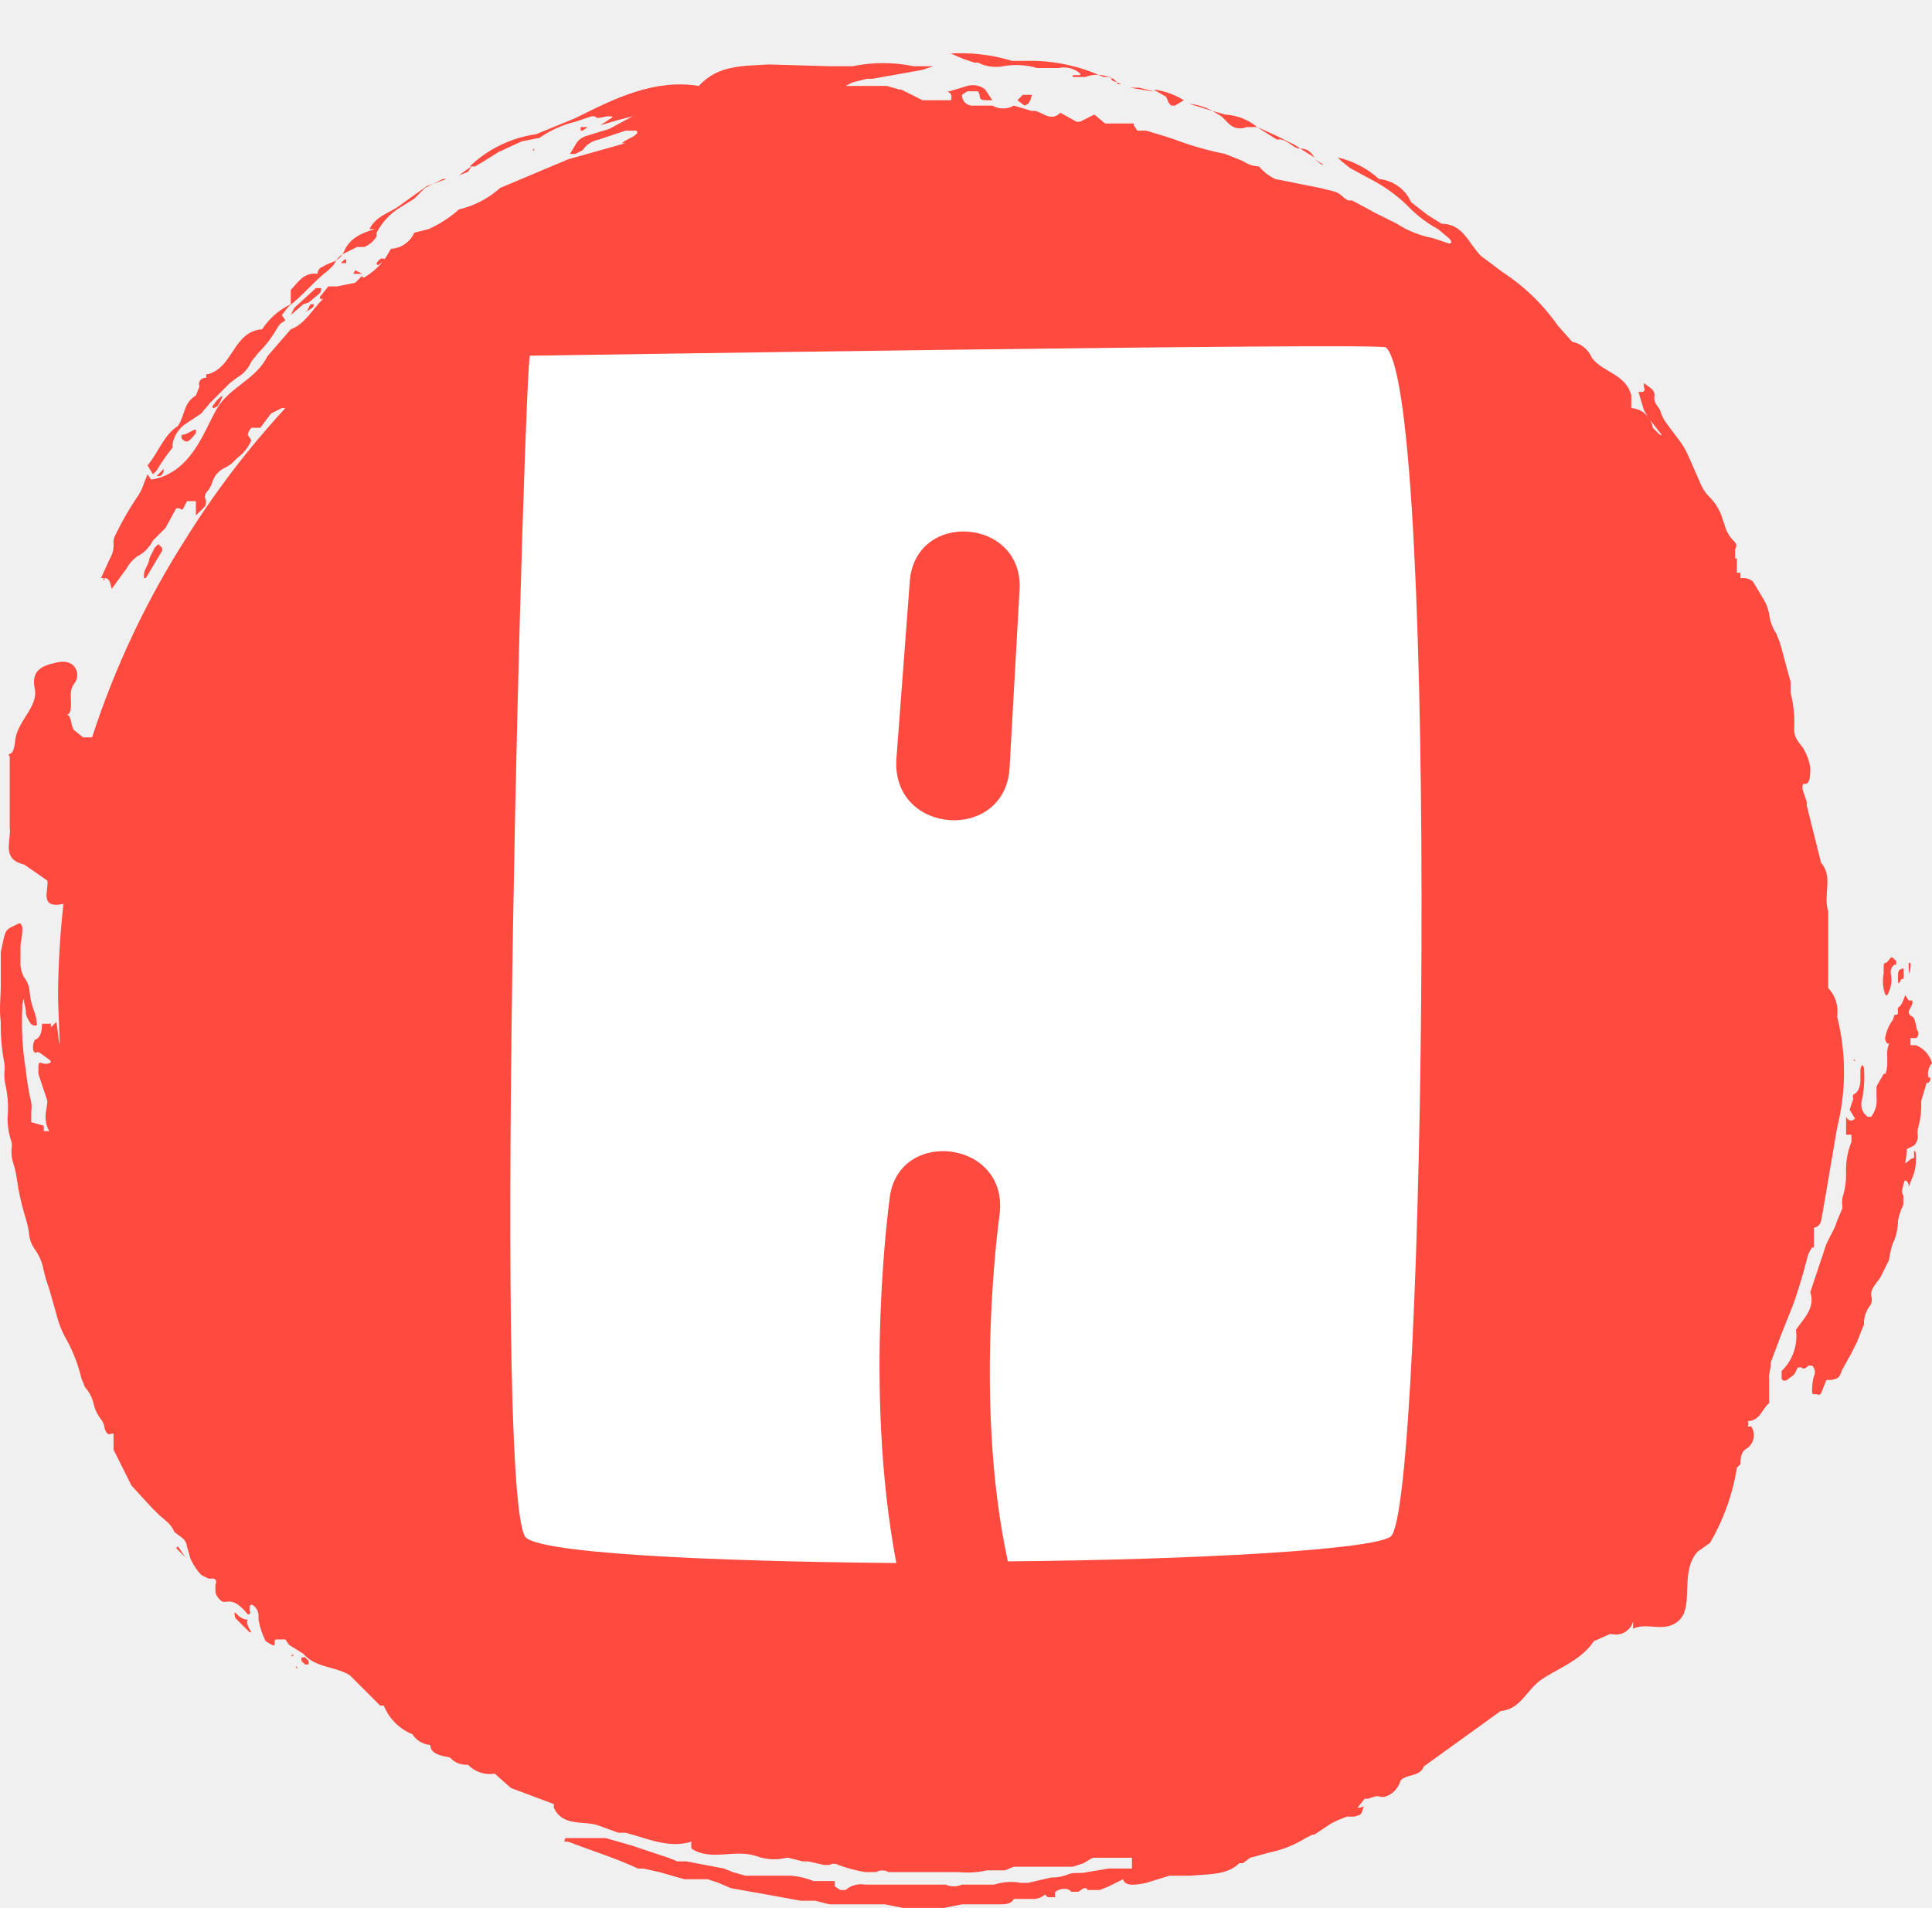
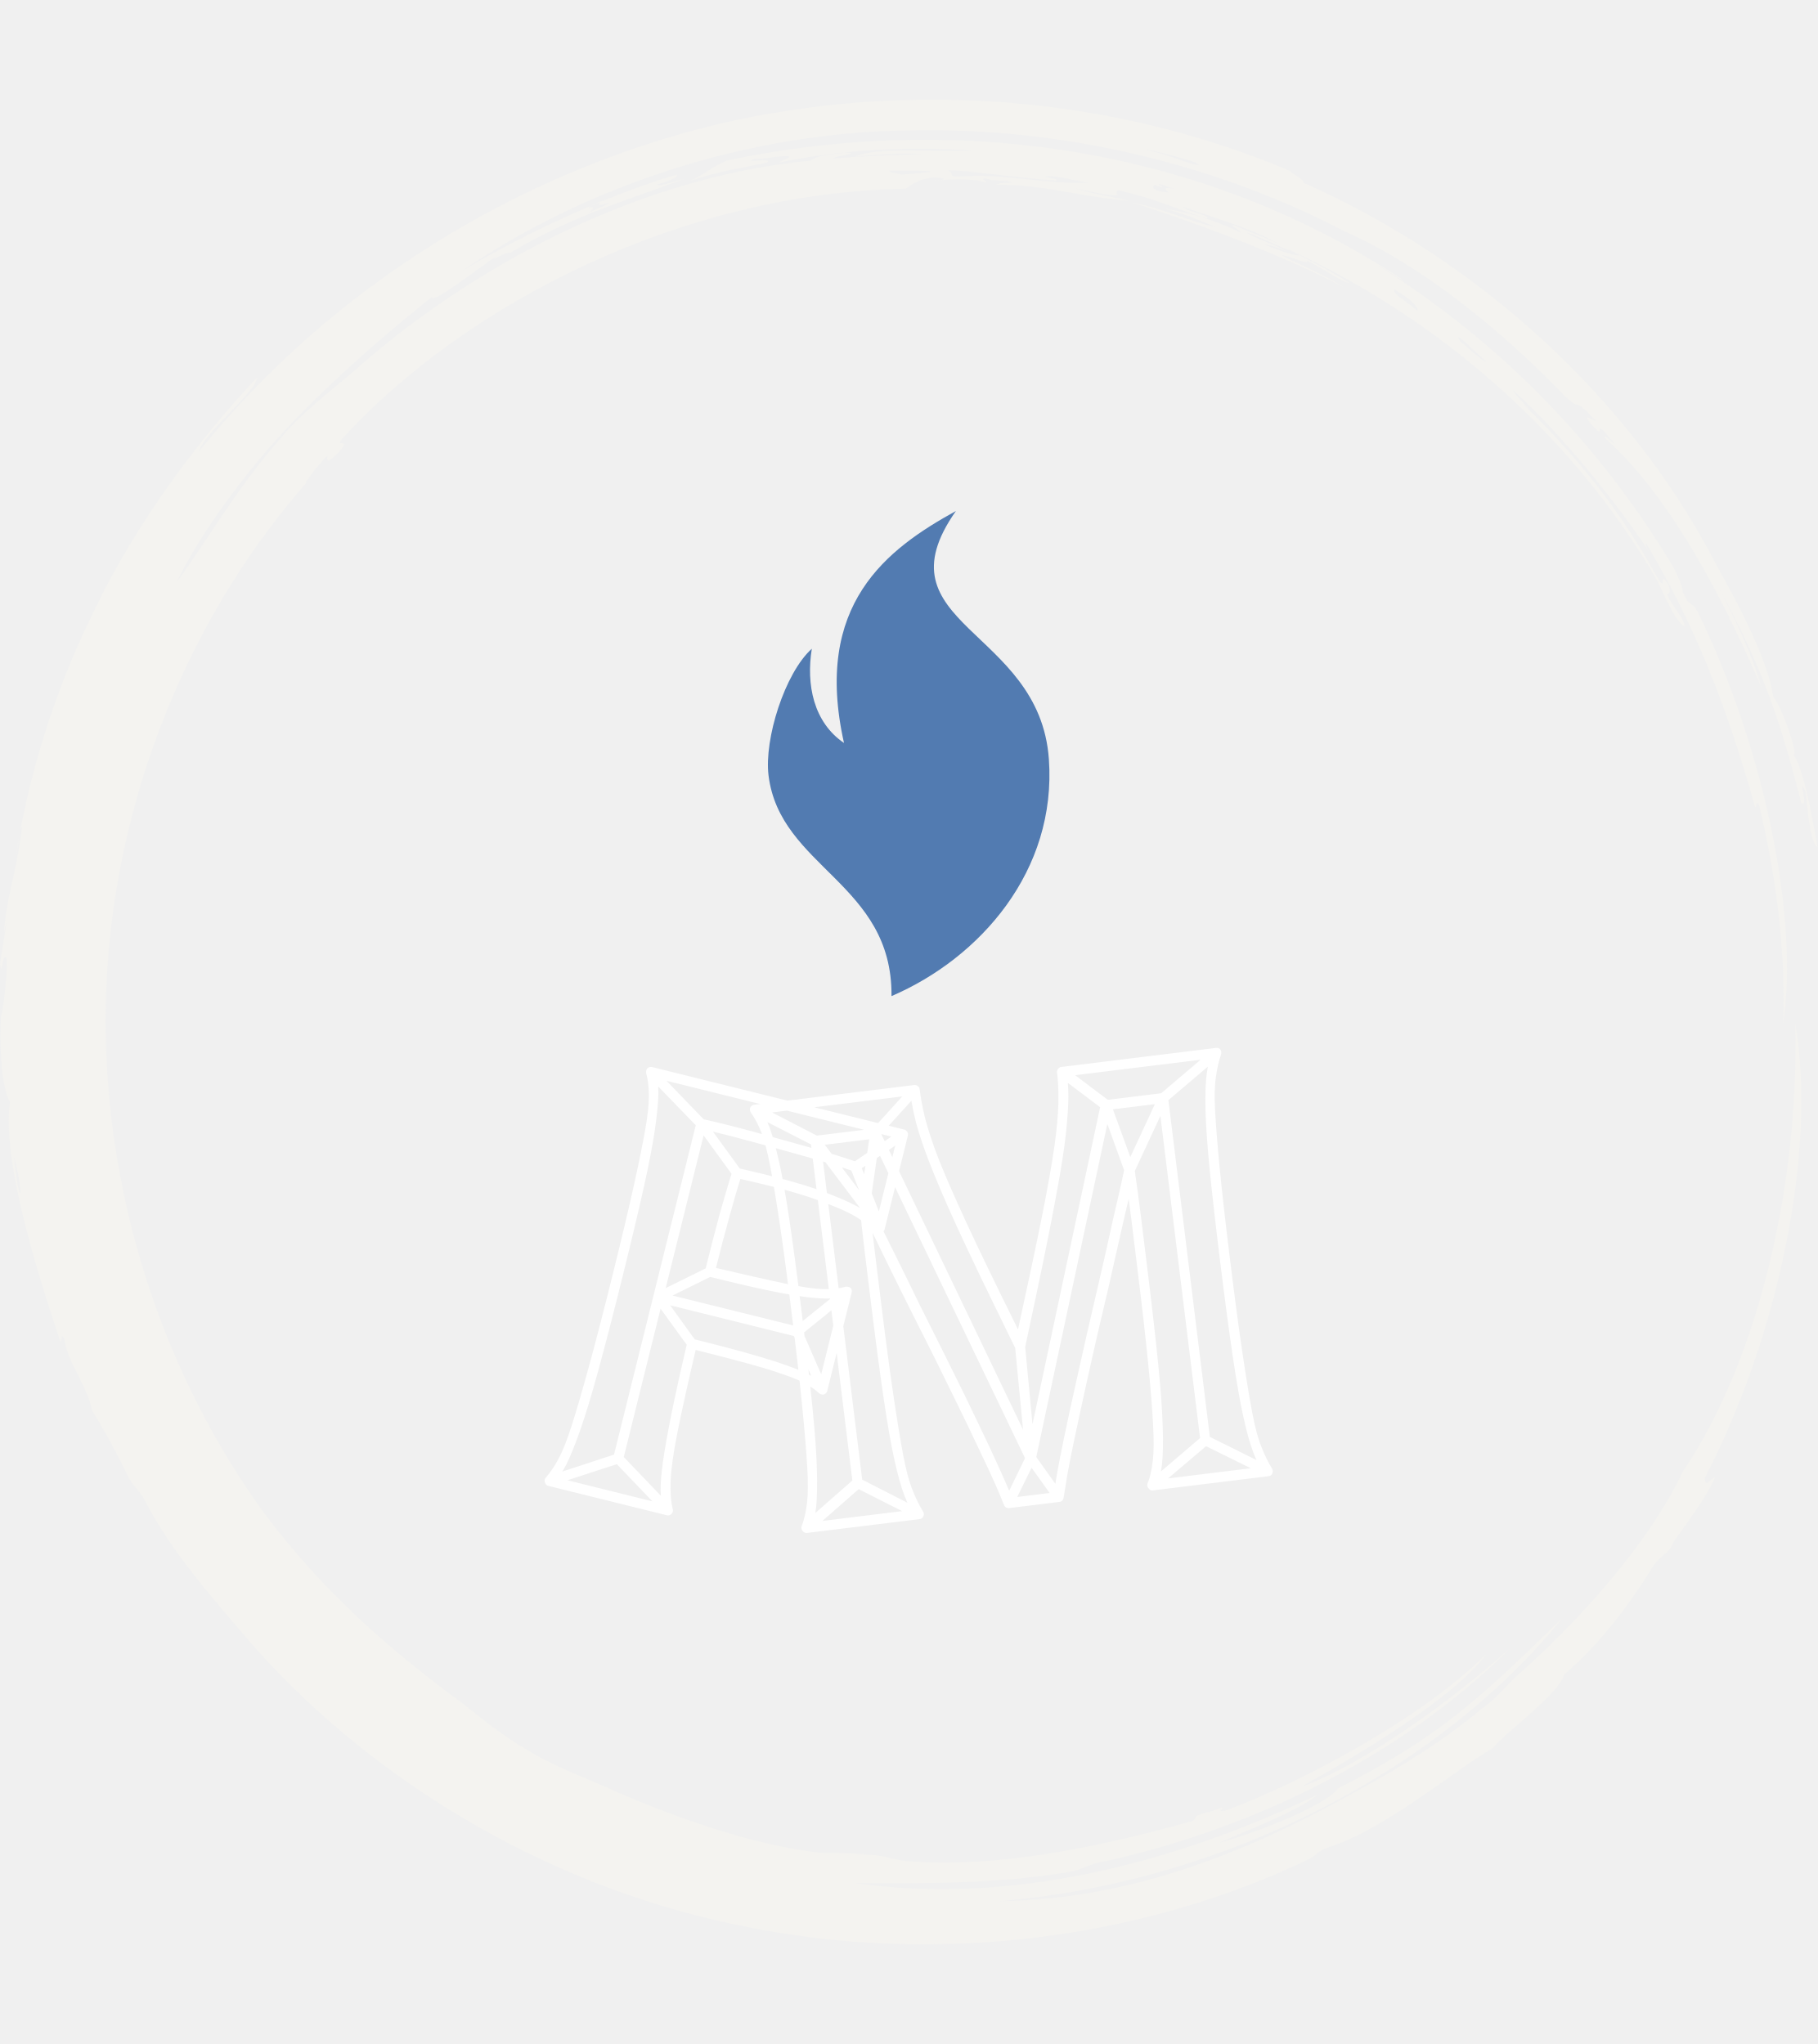
- <svg xmlns="http://www.w3.org/2000/svg" width="308.761" height="304.916" viewBox="0 0 106.008 104.687" class="css-1j8o68f" version="1.1" id="svg23">
-   <defs id="SvgjsDefs2684" />
-   <g id="SvgjsG2685" featurekey="rootContainer" transform="matrix(0.9820593,0,0,0.9820593,-0.05456052,0)" fill="#ff4a3f">
-     <g id="g17">
-       <path d="M19.8 15.3h.5l-.4-.2zm.5.1zm.8-.7c0 .1 0 .1.1.1l.4-.3c-.2-.1-.3-.1-.5.2zm.4-.2zm-4.1 2.3zm-.2.6l.3-.2c.1-.1.1-.2.1-.2h-.2l-.2.4c-.1-.1-.1 0 0 0zm2.2-2.9h-.1l-.2.2h.3zm-2.1 2.4l.6-.5c.1-.1.1-.2.1-.3h-.3l-1.2 1.1-.2.4.7-.6zm-1.1.8z" id="path3" />
-       <path d="M9.7 25v-.2a1.7 1.7 0 0 1 .7-1.1l.9-.6.5-.6.7-.7.4-.4.4-.3a1.9 1.9 0 0 0 .8-.9l.4-.5a5.9 5.9 0 0 0 1-1.3l.2-.3.3-.2-.2-.3.4-.5c.8-.6 1.4-1.4 2.2-2l.3-.3a1.4 1.4 0 0 1 .5-.6l.8-.4h.4a1.4 1.4 0 0 0 .7-.6V13a3.5 3.5 0 0 1 1.3-1.4l.8-.5.2-.2.4-.4 1-.5h.2l-1.1.4-1.4 1c-.6.5-1.4.6-1.8 1.4h.3c-.7.2-1.4.5-1.7 1.2s-.8.6-1.2.9a.4.4 0 0 0-.3.4c-.8-.1-1.1.5-1.5.9v.8a3.9 3.9 0 0 0-1.6 1.4c-1.6.1-1.6 2.1-3 2.5h-.1a.2.2 0 0 0 0 .2c-.3 0-.5.2-.4.5l-.2.5c-.7.4-.6 1.1-1 1.7-.8.5-1.1 1.5-1.7 2.2l.3.5.2-.2a11.6 11.6 0 0 1 .9-1.3zM53.9 3.3l.6.2h.2a2.2 2.2 0 0 0 1.4.2 4.1 4.1 0 0 1 1.9.1h1.2a1.4 1.4 0 0 1 1.2.3.1.1 0 0 1 0 .1H60a.1.1 0 0 0 0 .1h.7a1.8 1.8 0 0 1 1.3 0c.2 0 .1.1.2.2l.5.2h-.2c-.2-.4-.5-.4-.8-.4a9.7 9.7 0 0 0-4.3-.9h-.8A9.8 9.8 0 0 0 53 3h.2zm7.3 3.1zM50.3 4.7zm10.9 1.7h.2-.2zM19 14.7zm32.1-10zm17.6 2.2a.9.9 0 0 0 1 .2h.6a3.1 3.1 0 0 0-1.8-.7l-.7-.2.5.3zm-3.4-1.3c0 .1.1.2.2.3h.2l.5-.3a4.2 4.2 0 0 0-1.7-.6l.7.4zm7.4 2.7l.8.5c-.2-.3-.4-.5-.8-.5z" id="path5" />
-       <path d="M99 76.1l.6-1.6.6-1.5c.2-.5.6-1.8.8-2.6a1.7 1.7 0 0 1 .3-.7h.1v-1.1c.5-.1.4-.6.5-.9l.8-4.7a12.7 12.7 0 0 0 0-6.2 1.9 1.9 0 0 0-.5-1.6v-4.3c-.3-.9.3-1.9-.4-2.7L101 45a.4.4 0 0 0 0-.2l-.2-.6a.5.5 0 0 1 0-.4h.1c.3 0 .3-.5.3-.9a3 3 0 0 0-.4-1.1l-.3-.4a1.1 1.1 0 0 1-.2-.7 6.7 6.7 0 0 0-.2-2v-.6c-.2-.7-.4-1.5-.6-2.2l-.2-.5a2.5 2.5 0 0 1-.4-1.1 2.5 2.5 0 0 0-.3-.8l-.6-1a.8.8 0 0 0-.6-.2h-.1V32h-.2v-.8H97V31a.4.4 0 0 0 0-.1v-.2c.1-.2.1-.3-.1-.5a1.8 1.8 0 0 1-.4-.6l-.2-.6a2.9 2.9 0 0 0-.7-1.2 2.2 2.2 0 0 1-.5-.7l-.7-1.6a4.3 4.3 0 0 0-.6-1l-.6-.8a2.4 2.4 0 0 1-.4-.8l-.2-.3a.6.6 0 0 1-.1-.5.5.5 0 0 0-.2-.4l-.4-.3v.2c.1.2 0 .3-.1.3h-.2l.3 1 .3.5.7.9h-.1l-.2-.2-.2-.2a1.3 1.3 0 0 0-1.2-1.1v-.7c-.3-1.2-1.6-1.3-2.2-2.1a1.5 1.5 0 0 0-1.1-.9l-.8-.9a11.3 11.3 0 0 0-3.1-3l-.8-.6-.4-.3c-.7-.7-1-1.8-2.2-1.8l-.8-.5-.9-.7a2.2 2.2 0 0 0-1.8-1.3 5.1 5.1 0 0 0-2.3-1.2l.2.2.5.4 1.3.7a8.5 8.5 0 0 1 2.1 1.6 6.8 6.8 0 0 0 1.5 1.1l.6.5c.1.1.2.2.1.3H81l-.9-.3a5.6 5.6 0 0 1-2-.8l-1.2-.6-1.3-.7h-.2c-.3-.1-.4-.4-.8-.5l-.8-.2-2.5-.5a2.6 2.6 0 0 1-.9-.7 1.7 1.7 0 0 1-.9-.3l-1-.4a18.1 18.1 0 0 1-2.8-.8l-.6-.2-1-.3h-.5l-.2-.3v-.1h-1.6l-.6-.5-.4.2-.4.2h-.2l-.9-.5c-.6.6-1.1-.2-1.6-.1l-1-.3a1.2 1.2 0 0 1-1.2 0h-1.2a.6.6 0 0 1-.5-.6l.3-.2h.6a.7.7 0 0 1 .1.3c0 .2.2.2.5.2h.2l-.4-.6a1.1 1.1 0 0 0-1-.2l-1 .3H53c.3.2.2.3.2.5h-1.6l-.4-.2-.8-.4h-.1l-.7-.2h-2.3l.4-.2.8-.2h.3l1.7-.3 1.1-.2.6-.2h-1.1a8.4 8.4 0 0 0-3.4 0h-1.3L43 3.6c-1.4.1-2.8 0-3.9 1.2-2.5-.4-4.7.7-6.9 1.8l-2.2.9a6.7 6.7 0 0 0-3.7 1.8h.3l.5-.3.8-.5 1.3-.6 1-.2a6 6 0 0 1 2-.9l.9-.3h.2c.1.2.5 0 .7 0h.2c.1 0 .1.1 0 .1l-.6.4 1-.3.8-.2-1.3.7-1.3.4a1 1 0 0 0-.6.5l-.3.5h.3l.4-.2a1.4 1.4 0 0 1 .9-.6l1.5-.5h.5a.1.1 0 0 1 .1.2c-.2.2-.6.3-.8.5h.2l-3.2.9-3.8 1.6a5.2 5.2 0 0 1-2.3 1.2 6.6 6.6 0 0 1-1.7 1.1l-.8.2a1.5 1.5 0 0 1-1.3.9l-.3.5a3.7 3.7 0 0 1-1.2 1.1h-.1v-.1l-.2.2-.2.2-1 .2h-.5l-.4.5c-.1.1-.1.2 0 .2h.1c-.6.6-1 1.4-1.8 1.7L15 19.9c-.6 1.2-1.8 1.6-2.6 2.6s-1.4 3.9-3.9 4.3l-.2-.3-.2.5a2.7 2.7 0 0 1-.4.8 16.9 16.9 0 0 0-1.2 2.1.8.8 0 0 0-.1.5 1.4 1.4 0 0 1-.2.8l-.5 1.1h.2c.3 0 .3.3.4.6l.8-1.1a2.2 2.2 0 0 1 .6-.7 2 2 0 0 0 .9-.9l.3-.3.4-.4.6-1.1h.2c.1.1.1.1.2 0l.2-.4h.5v.8l.5-.5a.5.5 0 0 0 0-.5.4.4 0 0 1 .1-.3 1.5 1.5 0 0 0 .3-.5 1.3 1.3 0 0 1 .8-.9l.3-.2.3-.3a2.4 2.4 0 0 0 .8-1l-.2-.3c0-.1.1-.3.2-.4h.5l.6-.8.6-.3h.2a48.8 48.8 0 0 0-5.5 7.2h-.1.1a48.4 48.4 0 0 0-5.3 11.2h-.5l-.5-.4c-.2-.2-.1-.7-.4-.9h.1c.3-.5-.1-1.2.3-1.7s.1-1.4-.9-1.2-1.5.5-1.3 1.5-1 1.8-1.1 2.9-.5.5-.3.9v3.9c.1.8-.5 1.8.8 2.1l1.3.9c.1.5-.5 1.6.9 1.3a49.2 49.2 0 0 0-.3 5c0 1.1.1 2.2.1 3.3v-.4c-.1-.4-.1-.8-.2-1.3l-.3.3v-.2h-.5c0 .5-.1.8-.4.9a.9.9 0 0 0-.1.5c0 .1.1.3.2.2s.4.2.7.4-.2.3-.4.2-.2.1-.2.3v.3l.5 1.5c0 .3-.1.6-.1.9a1.7 1.7 0 0 0 .2.8h-.3v-.3l-.7-.2v-.6a1.5 1.5 0 0 0 0-.5 14.6 14.6 0 0 1-.3-1.8 16.6 16.6 0 0 1-.2-3.5.9.9 0 0 1 .1-.5v.2a2.9 2.9 0 0 1 .1.5.8.8 0 0 0 .1.4c.1.2.2.4.4.4s.1-.1.1-.2a2.1 2.1 0 0 0-.1-.5 4.2 4.2 0 0 1-.3-1.3 1.5 1.5 0 0 0-.3-.7 1.6 1.6 0 0 1-.2-.9v-.8c0-.3.1-.6.1-.9a.5.5 0 0 0-.1-.4h-.1c-.8.4-.7.2-1 1.6V55c0 .7-.1 1.4 0 2.1a10.8 10.8 0 0 0 .2 2.3 1.8 1.8 0 0 1 0 .5 3.1 3.1 0 0 0 .1.9 5.9 5.9 0 0 1 .1 1.3 3.9 3.9 0 0 0 .2 1.7 1.2 1.2 0 0 1 0 .4 2.1 2.1 0 0 0 .1.8 4.9 4.9 0 0 1 .2.9 14 14 0 0 0 .5 2.2 5 5 0 0 1 .2 1 1.7 1.7 0 0 0 .3.7 2.9 2.9 0 0 1 .5 1.2 8.5 8.5 0 0 0 .3 1l.4 1.4a5.4 5.4 0 0 0 .6 1.5 8.5 8.5 0 0 1 .8 2.1l.2.5a2.1 2.1 0 0 1 .5 1 2.1 2.1 0 0 0 .4.8 1 1 0 0 1 .2.5c.1.3.2.4.4.3h.1v.9l.5 1 .5 1 1.1 1.2.4.4c.3.3.7.5.9 1l.4.3a.7.7 0 0 1 .3.5l.2.7a3.3 3.3 0 0 0 .6.9l.4.2h.3a.2.2 0 0 1 .1.3 2.5 2.5 0 0 0 0 .5.9.9 0 0 0 .4.5h.2c.4-.1.8.2 1.2.7h.1c0-.1.1-.1 0-.2v-.2c0-.1.1-.2.2-.1a.7.7 0 0 1 .3.6v.2a4.3 4.3 0 0 0 .4 1.2c.5.3.5.3.5.1s0-.2.2-.2h.4l.2.3.8.5c.7.8 1.8.7 2.6 1.2l1.7 1.7h.2a2.9 2.9 0 0 0 1.6 1.6 1.3 1.3 0 0 0 1 .6c0 .5.6.6 1.1.7a1.2 1.2 0 0 0 .8.4h.2a1.7 1.7 0 0 0 1.5.5l.9.8 2.4.9v.2c.5 1.1 1.7.7 2.5 1l1.1.4h.4c1.2.3 2.4.9 3.7.5a.7.7 0 0 0 0 .4c1.1.7 2.4 0 3.6.4a2.9 2.9 0 0 0 1.7.1h.1l.8.2h.3l.9.2h.3a.5.5 0 0 1 .5 0 7.9 7.9 0 0 0 1.5.4h.6a.7.7 0 0 1 .7 0h3.9a5 5 0 0 0 1.6-.1h1l.5-.2H60l.6-.2.5-.3h2.2v.6H62l-1.2.2c-.4.1-.7 0-1 .1a2.4 2.4 0 0 1-1 .2l-1.3.3h-.4a3.1 3.1 0 0 0-1.5.1h-1.8a1.1 1.1 0 0 1-.9 0h-4.5a1.3 1.3 0 0 0-1.1.3H47l-.3-.2v-.3h-1.2a4.1 4.1 0 0 0-1.3-.3h-2.5l-.7-.2-.5-.2-2.1-.4h-.5l-.5-.2-2.1-.7-1.4-.4h-2.2c-.1 0-.1.1-.1.2h.2c1.3.5 2.6.9 3.9 1.5h.3l.9.2 1.4.4h1.3l.6.2.7.3 1.7.3 1.1.2 1.1.2h.8l.8.2h3.1l1 .2h2.3l1-.2H56c.4 0 .6-.1.7-.3h1a1 1 0 0 0 .8-.3c-.1.1 0 .1.1.2h.4v-.2c0-.1 0-.1.2-.2s.6-.1.7.1h.4l.3-.2c.2 0 .2 0 .2.1h.7l.5-.2.8-.4c.1.3.4.4 1.3.2l1.3-.4h1.2c.9-.1 2 0 2.7-.7h.2l.4-.3 1.1-.3a6.1 6.1 0 0 0 2-.8l.4-.2h.1l.9-.6.4-.2.5-.2h.4c.4-.1.4-.1.5-.4s0-.1-.2-.1h-.1l.4-.5h.2c.3-.1.5-.2.7-.1h.2a1.3 1.3 0 0 0 .9-.9c.3-.4 1.1-.2 1.3-.8l4.3-3.1c1.1-.1 1.4-1.1 2.2-1.7s2.3-1.1 3-2.2l.9-.4h.1a1 1 0 0 0 1.2-.7v.4c.8-.4 1.8.3 2.6-.5s0-2.7 1-3.8l.7-.5a12.1 12.1 0 0 0 1.5-4.2l.2-.2c0-.3 0-.7.4-.9a.9.9 0 0 0 .2-1.2h-.2a.3.3 0 0 0 0-.3c.7 0 .8-.7 1.2-1V77a.5.5 0 0 1 0-.2 3.8 3.8 0 0 0 .1-.7zM5.9 32.2z" id="path7" />
-       <path d="M26.4 9.3l-.3.2-.4.3.5-.2zm6.1-2h.1l.3-.2h-.4zm-2.6 1l-.1.1h.1v-.1zm-1.5 1.4zm1.3-.2zm-6.3 3.1zM9.2 26.2l-.4.4H9a.4.4 0 0 0 .2-.4zm3-3.5a2.1 2.1 0 0 0 .3-.6 1.5 1.5 0 0 0-.5.5c-.1.1-.1.2 0 .2zM11 24.2V24c-.2 0-.5.3-.8.3v.2c.3.3.4.2.8-.3zm3 66.2zM73.9 9.2h.1l-.5-.3zm-2.5-1.4c.5-.1.8.4 1.2.5h.1l-.3-.2-1-.5-1.1-.5.3.2zM52.8 3.1zm11.7 2h-.1l-1.2-.2h.5zm2 .7l1.3.4a3.3 3.3 0 0 0-1.3-.4zm-9 0a1 1 0 0 0 .2-.5h-.5l-.3.3.4.3zm9 1.6zM49.9 4.2zm2.9.7zM48.5 4zm13.8 2.1a.5.5 0 0 0 0 .1zm44.8 52.3h-.3V58h.3c.1 0 .2-.3.1-.4s-.1-.7-.3-.8a.3.3 0 0 1-.2-.3l.2-.4a.4.4 0 0 0 0-.2h-.2l-.2-.3c-.1.3-.2.6-.4.7a.5.5 0 0 0 0 .2c0 .1 0 .2-.1.2h-.1a1.1 1.1 0 0 1-.1.3 2.3 2.3 0 0 0-.4.9.4.4 0 0 0 .1.4h.1a1.7 1.7 0 0 0-.1.8v.4a1.8 1.8 0 0 1-.1.5h-.1l-.4.7v.6a1.5 1.5 0 0 1-.3 1.1h-.2l-.2-.2a.9.9 0 0 1-.1-.8 6.5 6.5 0 0 0 .1-1.7c0-.1-.1-.2-.1-.2a.5.5 0 0 0-.1.3v.6c0 .2-.1.6-.3.7s-.1.2-.1.3l-.2.6.3.5c-.2.2-.4.1-.5-.1v1h.3v.4a4.2 4.2 0 0 0-.3 1.4 3.3 3.3 0 0 0 0 .4 4 4 0 0 1-.2 1.3 2 2 0 0 0 0 .6l-.3.7a3.2 3.2 0 0 1-.3.7l-.3.6-.9 2.7c.3.9-.4 1.5-.8 2.1a2.7 2.7 0 0 1-.8 2.3v.4c0 .1.1.2.3.1l.4-.3.2-.4h.2c.1.1.2.1.4-.1h.2a.5.5 0 0 1 .1.6 2.9 2.9 0 0 0-.1.8c0 .1 0 .2.1.2h.2c.1.1.2 0 .3-.3l.2-.5h.3c.4-.1.4-.1.6-.6l.5-.9.3-.6.4-1a1.6 1.6 0 0 1 .3-1 .6.6 0 0 0 .1-.6c0-.2 0-.3.2-.6l.3-.4.5-1a4.7 4.7 0 0 1 .2-.9 3 3 0 0 0 .3-1.3 3.8 3.8 0 0 1 .3-.9v-.5c-.1-.2-.1-.2 0-.6s.1-.2.2-.2a.4.4 0 0 1 .1.3l.2-.5a2.3 2.3 0 0 0 .2-.9v-.3c0-.1 0-.3-.1-.3v.4c-.2 0-.3.2-.5.3a6.4 6.4 0 0 0 .1-.8l.4-.2a.7.7 0 0 0 .2-.6 1.4 1.4 0 0 1 0-.3 4.8 4.8 0 0 0 .2-1.4v-.2l.3-1h.1a.3.3 0 0 0 .1-.3h-.1a.9.9 0 0 1 .2-.8 1.5 1.5 0 0 0-.9-1zm-1.2 7.8zm-.2-9.9zm0 0zM9.1 30.8a.3.3 0 0 0 0-.2l-.2-.2-.2.2-.3.6c0 .3-.3.6-.3.9v.2h.1zm96.3 24.8h.1a1.7 1.7 0 0 0 .2-1.2.5.5 0 0 1 .2-.5h.1v-.2l-.2-.2h-.1c-.1.1-.2.3-.3.3s-.1.1-.1.3v.3a2.2 2.2 0 0 0 .1 1.2zM13.2 90.1c-.1 0 0 .2 0 .3l.8.8h.1c-.2-.3-.3-.6-.2-.7a.9.9 0 0 1-.5-.2zm.8.3zm92.3-35.7h.1a2 2 0 0 0 0-.6c-.3.1-.3.1-.3.6s.1.1.2 0z" id="path9" />
-       <path d="M106.7 62a.6.6 0 0 0 .1-.5c0-.1-.1-.2-.1-.1h-.2v.2c0 .4.1.5.2.4zm.1-8.2h-.1v.6a1 1 0 0 0 .1-.6zM17.1 92.6h-.2v.2l.2.2h.2v-.2zm86.6-33.3c0-.1 0-.1-.1-.1zM9.9 86.5l.5.5-.4-.6z" id="path11" />
-       <circle cx="10.5" cy="87.1" transform="rotate(-24.8 10.4 87.159)" id="circle13" />
-       <path d="M9.7 30.1h-.1v.2-.2h.1zm83.2-6.6l-.2-.3h-.1zm-14.7 77.1zM5.9 32.2zm-.1.2a.3.3 0 0 0 .1-.2v.2zm1.9-4.9zM61.5 2.4zm42.8 58.2v.1-.1zM16.4 92.5h-.1c.1.1.2 0 .1-.1zm.2.7h.1l-.1-.1v.1zm73.9-71.3zm15.2 34.4zM14.6 91.7zm92.1-37zm-.8 11.4zM34.6 0z" id="path15" />
-     </g>
-   </g>
-   <g id="SvgjsG2686" featurekey="nameFeature-0" transform="matrix(2.284354,0,0,2.284354,27.98006,-5.60952)" fill="#ffffff">
-     <path d="M9.6 16.48 l-0.32 4.24 c-0.08 1.8 2.6 1.96 2.72 0.2 l0.24 -4.28 c0.12 -1.76 -2.56 -1.96 -2.64 -0.16 z M0.48 11 l0 0 c0.04 0 20.48 -0.32 20.56 -0.2 c1.28 1.12 0.96 27.8 0.12 28.56 c-0.4 0.32 -4.64 0.56 -9.2 0.6 c-0.84 -3.84 -0.2 -8.32 -0.2 -8.32 c0.24 -1.8 -2.44 -2.12 -2.64 -0.4 c0 0.04 -0.64 4.52 0.16 8.76 c-4.56 -0.04 -8.68 -0.24 -8.92 -0.64 c-0.8 -1.44 0 -28.28 0.12 -28.36 z" id="path20" />
+ <svg xmlns="http://www.w3.org/2000/svg" version="1.1" width="2000" height="2250" viewBox="0 0 2000 2250">
+   <g transform="matrix(1,0,0,1,0.000015625,0)">
+     <svg viewBox="0 0 320 360" data-background-color="#222222" preserveAspectRatio="xMidYMid meet" height="2250" width="2000">
+       <g id="tight-bounds" transform="matrix(1,0,0,1,0.0000025,0)">
+         <svg viewBox="0 0 320 360" height="360" width="320">
+           <g>
+             <svg />
+           </g>
+           <g>
+             <svg viewBox="0 0 320 360" height="360" width="320">
+               <g>
+                 <path transform="translate(-19.44751,3.1739) scale(3.53591,3.53591)" d="M67.6 10.7c0.2 0 1.8 0.8 2.7 1.1-0.3 0.1-1-0.2-1.8-0.5 0.2 0 0.6 0.1 1 0.3-0.2-0.2-1.7-0.7-1.9-0.9M52.7 7.6c0.3-0.1 3.8 0.4 5.4 0.5 0.1-0.1-0.2-0.1-0.6-0.2 0.5-0.1 1.5 0.2 2.2 0.3-2.1 0.1-4.4-0.5-6.4-0.3-0.7 0-0.2-0.2-0.6-0.3M49.8 7.6c1.8 0 3.2 0 0.6 0.2-0.3-0.1-0.7-0.1-0.6-0.2M78.1 15.9c0.2 0 1 0.9 1.4 1.2-0.1 0.1-0.9-0.7-1.3-1 0.1 0.1 0 0-0.1-0.2M76.1 14.6c-0.8-0.7-1.1-0.7-1.2-1.1 0.7 0.4 1.2 0.8 1.2 1.1M63.2 8.3c0.1-0.1 0.3 0.1 0.8 0.2-0.6-0.1-0.5 0-0.3 0.2-0.7-0.1-0.9-0.2-0.7-0.4 0.4 0.2 0.5 0.1 0.2 0M34.8 9.5c0-0.1 0.4-0.3 0.7-0.4-0.3 0.2-0.2 0.3 0.3 0.1 0 0.1-0.6 0.3-1 0.5 0.2-0.1 0.4-0.4 0-0.2M65.2 7.3c-0.3 0.1-1.4-0.5-2.5-0.7-0.6-0.2 2.4 0.5 2.5 0.7M6.2 56.7c0.6 2.5 0.2 2.4 0 0M6.3 41.7c0.1-0.4 0.2-1.5 0.3-1.4-0.3 2.4-0.8 3.5-0.9 5.3 0.3-1.6-0.1 0.9-0.2 1.5 0.1 0.8 0.1-0.5 0.3-0.3 0.2 0.3-0.4 4.5-0.2 2.2-0.2 2.1 0 4.4 0.4 5-0.5 3.2 2 10.4 2.5 11.9 0.1 0.1 0-0.5 0.2-0.1 0.2 1.3 1.1 2.2 1.4 3.6 0.3 0.4 1.5 2.6 1.7 3.1 0.4 0.8 0.6 0.7 1 1.5 1.2 2.3 3.1 4.5 4.9 6.6 5.8 6.8 14.7 12.4 24.6 14.4 9.9 2.1 20.3 0.6 28.4-3.3 0.5-0.3 0.4-0.4 1-0.6 2.8-0.9 6.2-3.8 8.1-4.9 0.9-1 3.3-2.7 3.6-3.7 1.7-1.4 3.4-3.7 4.3-5.2 0.5-0.8 0.9-0.8 1.1-1.3-0.1 0 1.6-2.1 2.1-3.3-0.2 0-0.5 0.6-0.5 0 3.6-6.9 5.6-16.2 4.5-22.6 0.2 7.9-1.8 16.7-5.6 22.3-1.7 3.6-5.2 7.5-8.4 10.3-0.5 0.5-1 1.1-1.6 1.5-1.9 1.6-4 2.9-6.2 4.1-5.2 2.9-11 5.4-17.8 5.5 11.7-1 22.2-6.9 28-14.1-4.4 4.3-6.3 6-11.2 8.5-0.4 0.7-3.7 2.1-5.9 2.7 1.3-0.6 4-1.6 4.9-2.4-7.3 3.5-15.4 5.5-23 4.4 2.9 0 7 0.1 10.9-0.6 0.6-0.2 0.9-0.4 1.6-0.5 7.6-1.7 14.9-5.4 20.1-10.6-3 2.7-7.5 5.9-10.4 6.9 2.7-1.5 7.6-4.4 9.2-6.6-3.2 3.2-9.2 6.4-13 7.8-0.6 0.1 0.4-0.4-0.6 0-1.2 0.3-0.7 0.3-1 0.5-4.6 1.3-9.9 2.4-14.3 2-0.8-0.1-1.1-0.3-1.8-0.3-0.8-0.1-1.5-0.1-2.4-0.1-3.5-0.4-7.3-1.8-10.1-3-1.5-0.7-3-1.2-4.5-2.1-1.2-0.7-2.2-1.5-3.2-2.3-3.8-2.8-7-5.6-10-9.6-5.4-7.5-8.2-16.9-7.8-26.2 0.4-9.3 4.1-18.4 10-25.1-0.3 0.3 0.4-0.7 1-1.3 0 0.2-0.1 0.5 0.6-0.2 0.6-0.7-0.2-0.2 0.1-0.6 6.2-6.8 17-12.3 28.1-12.5 0.4-0.3 1.1-0.7 1.9-0.5 0 0.1-0.5 0.1-0.5 0.1 1.1-0.1 2.1-0.1 2.6 0.1 0.1-0.1-0.4-0.2 0-0.2 0.7 0.2 0.9 0 1.3 0.2-0.3 0-0.6 0-0.8 0.1 2.5 0 4.1 0.6 6.6 0.8-1.3-0.3-1.6-0.3-2.6-0.6 1.1 0.2 1.6 0.4 2.1 0.3-0.2 0-0.1-0.3 0.1-0.2 2 0.5 2.2 0.7 4.3 1.4 0.2-0.2-0.9-0.3-1.2-0.6 2 0.7 3.8 1.2 5 2-0.4-0.3-1.6-0.7-2.5-1.1-0.1 0.1 0.3 0.2 0.4 0.4-1-0.5-2.4-1-3.8-1.2 1.2 0.3 2 0.7 2.5 0.9-1.1-0.2-2.5-0.9-4.1-1.2 2.6 0.8 7.5 2.6 10.5 4.2-1.1-0.7-2.4-1.2-3.1-1.6 0.6 0.1 1.3 0.5 1.3 0.3 0.7 0.3 1.6 1 2.1 1.1-0.9-0.6-2.7-1.5-3.3-1.8 7.5 3.4 14.2 9.1 18.5 16.4 0.4 0.7 1 2.3 1.5 2.5-0.1-0.5-0.5-0.8-0.9-1.6 0.2 0 0.2-0.3 0-0.6-0.4-0.5 0 0.4-0.4-0.1-1.8-3.3-4-6.2-7.4-9.4 1.9 1.8 0.5 0.5 0.1-0.1 2.6 2.3 5.6 6.2 6.9 8.2-0.2-0.3-0.3-0.5-0.2-0.5 2.4 4.1 3.9 7.8 5.4 13.1 0.1 0.1 0-0.4 0.2-0.1 1 4.2 1.3 7.7 1.2 10.9 0.8-5.4-1-13.8-4.2-20.4-0.4-0.8-0.4-0.2-0.8-1.1 0-0.3-0.3-0.9-0.5-1.3-4-6.6-8.9-11.3-14.7-15 0.4 0.2 1.2 0.8 1.2 0.7-10.8-7.1-23.3-8.1-33.6-5.9-0.7 0.3-1 0.6-1.8 1 1.5-0.5 2.4-0.6 3.8-0.9 0.3-0.3-1.3 0.1-0.6-0.2 0.1 0.1 1.4-0.2 1.7-0.1 0 0.1-0.4 0.2-0.5 0.3 3.3-0.7 6.7-0.8 9.6-0.6-1.7 0.1-4.8-0.2-5.8 0.3 1-0.1 2.4-0.2 3.3-0.1-1.2 0-3.4 0.1-4.4 0.2-0.1-0.1 1.6-0.3 0.5-0.3-0.5 0.1-1.3 0.1-1.6 0.4-8.6 0.8-17 5.3-22.9 10.6-1.2 1-2.6 2.1-3.5 3.2-2.2 2.5-3.6 5-5.2 7.2 1-2.1 3.2-5.3 5.8-8 2.6-2.7 5.4-5 6.9-6.2 0 0.4 2.4-1.5 3.3-2.1-0.6 0.5 0.4-0.2 0.6-0.1 3.2-1.9 5.8-2.6 8.7-3.7-0.7 0.2-1.3 0.4-1.4 0.3 0.7-0.2 1.1-0.4 1-0.5-2.8 0.8-7.2 2.7-10.7 4.8 6.3-4.3 14.3-6.9 22.2-7 7.9-0.2 15.6 1.8 21.7 5 4.1 1.8 8 5.1 11.1 8.3 0.9 0.8 0.2-0.2 1.5 1.2-0.4-0.2-0.7-0.4-0.2 0.2 0.8 0.9-0.2-0.7 1.1 0.9-0.1 0-0.5-0.5-0.5-0.3 3.5 3.1 6.2 8.7 7.8 12.4-0.4-1.5-1.4-3.6-2.2-5.1 2.4 4.4 3.2 7 4.2 10.9 0.4 0.3-0.2-1.4 0.2-0.6 0.1 0.6 0.2 2.5 0.6 2.8-0.3-1.9-0.8-4.2-1.2-4.6 0.3 0.2-0.5-2.3-1-2.9-0.2-1.6-1.6-4.4-2.8-6.5-4.3-8.4-12-15.3-20.6-19.1 0-0.2-0.5-0.4-0.7-0.6-8.5-3.6-18.7-4.6-28.5-2.3-9.9 2.4-19.2 8.1-25.8 16.3 0.3-1 2.8-2.9 2.9-3.7-2.9 3.1-6 7.2-8.1 11.6-2.2 4.4-3.4 8.9-3.9 12.2" fill="#f4f3f0" fill-rule="nonzero" stroke="none" stroke-width="1" stroke-linecap="butt" stroke-linejoin="miter" stroke-miterlimit="10" stroke-dasharray="" stroke-dashoffset="0" font-family="none" font-weight="none" font-size="none" text-anchor="none" style="mix-blend-mode: normal" data-fill-palette-color="tertiary" />
+               </g>
+               <g transform="matrix(1,0,0,1,95.88762,90)">
+                 <svg viewBox="0 0 128.225 180" height="180" width="128.225">
+                   <g>
+                     <svg viewBox="0 0 224 314.448" height="180" width="128.225">
+                       <g transform="matrix(1,0,0,1,0,165.1892)">
+                         <svg viewBox="0 0 224 149.259" height="149.259" width="224">
+                           <g id="textblocktransform">
+                             <svg viewBox="0 0 224 149.259" height="149.259" width="224" id="textblock">
+                               <g>
+                                 <svg viewBox="0 0 224 149.259" height="149.259" width="224">
+                                   <g transform="matrix(1,0,0,1,0,0)">
+                                     <svg width="224" viewBox="13.877 -2.879 39.146 26.084" height="149.259" data-palette-color="#ffffff">
+                                       <path d="M19.924 10.787l7.473 1.855 0.13-0.525-7.473-1.854zM22.482 1.016l-2.704-2.804-0.366 0.393 2.707 2.795c0 0-0.006-0.005-0.017-0.015-0.01-0.016-0.015-0.024-0.014-0.024v0l1.92 2.64 0.427-0.306-1.921-2.64c0 0 0.002-0.006 0.005-0.02 0.002-0.006-0.011-0.013-0.037-0.019zM30.745 3.715l2.563-1.734-0.308-0.416-2.563 1.734c-0.024 0.015-0.052 0.059-0.085 0.133-0.031 0.068-0.039 0.128-0.024 0.18v0l1.301 3.31 0.536-0.207-1.311-3.313c-0.028-0.055-0.066-0.01-0.116 0.136-0.051 0.152-0.049 0.211 0.007 0.177zM27.615 12.593l2.669-2.161-0.308-0.417-2.667 2.151c-0.057 0.034-0.093 0.083-0.109 0.149-0.016 0.065-0.007 0.125 0.027 0.181v0l1.359 3.119 0.47-0.233-1.359-3.119c-0.01-0.044-0.033 0.009-0.07 0.157-0.037 0.149-0.041 0.206-0.012 0.173zM20.106 10.76l2.772-1.373-0.224-0.467-2.782 1.37c-0.076 0.029-0.124 0.086-0.145 0.17-0.021 0.084-0.005 0.157 0.049 0.218v0l1.818 2.512 0.417-0.309-1.809-2.509c-0.053-0.061-0.102-0.005-0.145 0.17-0.043 0.175-0.027 0.247 0.049 0.218zM30.498 3.757v0l0.186-0.5c-0.76-0.257-1.648-0.529-2.662-0.815-1.014-0.286-2.02-0.566-3.016-0.841-0.998-0.268-1.878-0.487-2.64-0.655v0c-0.084-0.021-0.156-0.008-0.216 0.039-0.058 0.041-0.095 0.093-0.111 0.158v0l-4.463 17.984 0.524 0.13 4.463-17.984c0.016-0.065-0.052-0.054-0.204 0.032-0.147 0.094-0.188 0.149-0.123 0.165v0c0.763 0.162 1.643 0.38 2.64 0.655 0.998 0.268 1.998 0.544 2.999 0.826 1.008 0.284 1.882 0.553 2.623 0.806zM17.654 19.394l2.668 2.784 0.373-0.381-2.675-2.797c-0.015-0.024-0.048-0.043-0.1-0.055-0.058-0.014-0.109-0.017-0.153-0.007v0l-3.701 1.214 0.142 0.509 3.699-1.204c0.057-0.034 0.02-0.067-0.11-0.1-0.129-0.032-0.177-0.02-0.143 0.037zM14.072 20.669v0l6.376 1.582c0.104 0.026 0.189-0.001 0.257-0.081 0.066-0.073 0.087-0.157 0.063-0.252v0c-0.103-0.417-0.14-0.931-0.112-1.542 0.022-0.613 0.145-1.482 0.369-2.608 0.223-1.119 0.568-2.675 1.035-4.668v0l-0.318 0.199c1.702 0.422 2.994 0.764 3.878 1.024 0.888 0.268 1.548 0.501 1.98 0.697 0.43 0.203 0.774 0.425 1.03 0.668v0c0.099 0.073 0.193 0.093 0.284 0.06 0.086-0.041 0.139-0.103 0.159-0.187v0l1.308-5.27c0.027-0.11 0.011-0.196-0.049-0.259-0.068-0.058-0.162-0.081-0.281-0.07v0c-0.341 0.101-0.75 0.144-1.227 0.128-0.477-0.015-1.172-0.119-2.087-0.312-0.914-0.192-2.214-0.488-3.901-0.885v0l0.187 0.324c0.294-1.184 0.561-2.206 0.802-3.067 0.233-0.856 0.45-1.592 0.651-2.208v0l-0.32 0.168c1.842 0.409 3.253 0.787 4.232 1.132 0.979 0.346 1.705 0.657 2.18 0.933 0.466 0.281 0.847 0.56 1.141 0.839v0c0.1 0.066 0.196 0.083 0.287 0.051 0.084-0.034 0.137-0.096 0.159-0.187v0l1.253-5.047c0.016-0.065 0.005-0.129-0.035-0.194-0.039-0.065-0.091-0.105-0.155-0.121v0l-13.559-3.364c-0.084-0.021-0.164-0.003-0.24 0.053-0.071 0.065-0.098 0.158-0.08 0.279v0c0.094 0.339 0.143 0.739 0.146 1.201 0.002 0.461-0.064 1.073-0.198 1.836-0.136 0.77-0.34 1.774-0.614 3.011-0.273 1.237-0.647 2.817-1.124 4.739v0c-0.503 2.025-0.932 3.687-1.289 4.986-0.355 1.293-0.658 2.334-0.909 3.123-0.249 0.783-0.483 1.381-0.702 1.794-0.221 0.419-0.455 0.77-0.704 1.051v0c-0.066 0.073-0.084 0.158-0.053 0.255 0.036 0.105 0.096 0.168 0.18 0.189zM20.578 21.727l-6.376-1.582 0.127 0.443c0.255-0.28 0.494-0.636 0.718-1.068 0.219-0.44 0.468-1.055 0.746-1.845 0.278-0.79 0.6-1.85 0.965-3.181 0.363-1.325 0.802-3.023 1.315-5.093v0c0.488-1.967 0.872-3.585 1.153-4.855 0.281-1.27 0.477-2.296 0.589-3.079 0.112-0.783 0.171-1.41 0.179-1.883-0.001-0.467-0.048-0.884-0.143-1.251v0l-0.32 0.333 13.559 3.364-0.197-0.327-1.252 5.047 0.443-0.127c-0.321-0.286-0.723-0.574-1.206-0.866-0.49-0.293-1.24-0.624-2.248-0.99-1.01-0.36-2.457-0.754-4.344-1.181v0c-0.065-0.016-0.129-0.008-0.191 0.024-0.069 0.031-0.112 0.079-0.128 0.144v0c-0.204 0.657-0.426 1.412-0.666 2.266-0.235 0.862-0.499 1.885-0.792 3.07v0c-0.016 0.065-0.005 0.129 0.034 0.194 0.044 0.073 0.098 0.117 0.163 0.133v0c1.333 0.331 2.421 0.583 3.263 0.758 0.836 0.173 1.515 0.29 2.036 0.351 0.527 0.062 0.951 0.085 1.271 0.068 0.325-0.009 0.633-0.046 0.923-0.111v0l-0.332-0.32-1.308 5.271 0.444-0.127c-0.227-0.194-0.481-0.373-0.763-0.54-0.277-0.158-0.664-0.326-1.163-0.505-0.49-0.183-1.152-0.396-1.985-0.637-0.833-0.241-1.906-0.525-3.22-0.85v0c-0.065-0.016-0.133-0.002-0.206 0.042-0.065 0.039-0.105 0.091-0.121 0.155v0c-0.361 1.538-0.644 2.818-0.849 3.838-0.207 1.027-0.356 1.866-0.449 2.516-0.094 0.657-0.138 1.192-0.131 1.606 0.014 0.416 0.058 0.791 0.133 1.125v0zM30.6 20.765l3.299 1.669 0.202-0.488-3.29-1.681c-0.029-0.017-0.076-0.021-0.143-0.012-0.066 0.008-0.118 0.025-0.155 0.049v0l-2.764 2.426 0.393 0.415 2.756-2.415c0.041-0.052-0.012-0.069-0.157-0.051-0.146 0.018-0.192 0.047-0.141 0.088zM49.289 18.465l3.368 1.662 0.202-0.489-3.359-1.672c-0.022-0.017-0.063-0.022-0.123-0.015-0.053 0.007-0.101 0.023-0.145 0.048v0l-2.854 2.437 0.324 0.423 2.855-2.426c0.041-0.052-0.005-0.07-0.137-0.054-0.132 0.016-0.176 0.045-0.131 0.086zM28.225 2.276l2.648 3.503 0.434-0.315-2.647-3.503c-0.03-0.023-0.048-0.038-0.056-0.044-0.015-0.012-0.024-0.027-0.026-0.047v0l-3.26-1.684-0.28 0.508 3.269 1.673c0.02-0.002 0.004-0.021-0.047-0.055-0.045-0.041-0.057-0.053-0.035-0.036zM47.294 0.031l2.855-2.427-0.316-0.434-2.864 2.438c-0.017 0.022-0.032 0.041-0.043 0.055-0.006 0.007-0.02 0.026-0.044 0.056v0l-1.799 3.879 0.489 0.212 1.809-3.89c-0.002-0.02-0.024-0.004-0.065 0.048-0.035 0.045-0.042 0.066-0.022 0.063zM28.179 2.151l2.263 18.391 0.526-0.064-2.263-18.392c-0.008-0.066-0.064-0.032-0.168 0.102-0.11 0.141-0.132 0.208-0.067 0.199v0l3.216-0.395c0.04-0.005-0.006-0.046-0.136-0.125-0.13-0.071-0.181-0.075-0.153-0.011v0l8.362 17.439c0.054 0.108 0.146 0.153 0.279 0.137 0.132-0.016 0.215-0.084 0.247-0.201v0l4.045-18.966c0.018-0.069-0.03-0.053-0.145 0.048-0.108 0.107-0.138 0.158-0.092 0.152v0l3.076-0.378c0.066-0.008 0.029-0.067-0.112-0.178-0.134-0.104-0.197-0.124-0.189-0.057v0l2.263 18.391 0.526-0.065-2.263-18.391c-0.008-0.066-0.042-0.122-0.101-0.169-0.06-0.053-0.123-0.075-0.19-0.067v0l-3.076 0.378c-0.046 0.006-0.091 0.028-0.133 0.067-0.036 0.038-0.074 0.083-0.115 0.135v0l-4.044 18.966c-0.01 0.136 0.091 0.19 0.302 0.164 0.212-0.026 0.286-0.102 0.224-0.229v0l-8.362-17.439c-0.026-0.044-0.067-0.079-0.124-0.106-0.064-0.026-0.115-0.036-0.155-0.031v0l-3.216 0.395c-0.066 0.008-0.122 0.045-0.167 0.112-0.046 0.059-0.066 0.122-0.058 0.188zM31.836 1.903l2.13-2.348-0.377-0.357-2.129 2.348c-0.017 0.022-0.032 0.041-0.044 0.056-0.012 0.015-0.025 0.043-0.039 0.085v0l-0.559 3.897 0.543 0.075 0.559-3.898c-0.003-0.026-0.021-0.004-0.052 0.067-0.038 0.072-0.049 0.097-0.032 0.075zM43.8 0.3l1.267 3.501 0.52-0.195-1.278-3.51c-0.022-0.017-0.035-0.036-0.037-0.056-0.003-0.026-0.016-0.048-0.038-0.066v0l-2.377-1.793-0.348 0.446 2.377 1.793c0.042 0.015 0.039-0.011-0.01-0.079-0.056-0.074-0.081-0.087-0.076-0.041zM39.794 19.331l1.497 2.093 0.435-0.315-1.498-2.103c-0.057-0.08-0.135-0.114-0.235-0.102-0.099 0.012-0.177 0.065-0.232 0.159v0l-1.182 2.433 0.498 0.201 1.184-2.423c0.028-0.098-0.057-0.137-0.257-0.12-0.2 0.011-0.27 0.07-0.21 0.177zM40.273 19.131l-0.571-6.035-0.536 0.066 0.581 6.034zM27.978 23.203v0l6.055-0.745c0.112-0.014 0.183-0.07 0.211-0.167 0.036-0.092 0.025-0.178-0.032-0.258v0c-0.193-0.312-0.377-0.689-0.552-1.131-0.181-0.434-0.348-1.055-0.501-1.863-0.154-0.814-0.329-1.884-0.526-3.209-0.198-1.333-0.424-3.034-0.679-5.106v0c-0.103-0.84-0.215-1.747-0.334-2.719-0.119-0.966-0.208-1.771-0.267-2.416v0l-0.514 0.164c0.377 0.713 0.782 1.526 1.217 2.44 0.441 0.906 0.941 1.919 1.502 3.039v0c0.949 1.871 1.721 3.422 2.316 4.652 0.6 1.222 1.074 2.205 1.42 2.949 0.352 0.736 0.622 1.317 0.81 1.744 0.187 0.427 0.344 0.801 0.47 1.121v0c0.028 0.064 0.067 0.109 0.117 0.137 0.05 0.027 0.109 0.037 0.175 0.029v0l2.68-0.33c0.066-0.008 0.117-0.031 0.153-0.069 0.042-0.039 0.069-0.092 0.081-0.161v0c0.052-0.342 0.117-0.743 0.194-1.203 0.078-0.46 0.202-1.089 0.372-1.89 0.169-0.807 0.401-1.876 0.694-3.208 0.292-1.339 0.681-3.033 1.168-5.081v0c0.291-1.292 0.552-2.446 0.783-3.462 0.238-1.01 0.444-1.908 0.616-2.695v0l-0.548-0.033c0.119 0.751 0.24 1.626 0.363 2.625 0.124 1.006 0.233 1.896 0.328 2.67v0c0.255 2.071 0.448 3.777 0.58 5.118 0.131 1.334 0.216 2.415 0.258 3.242 0.047 0.82 0.042 1.462-0.015 1.927-0.05 0.47-0.144 0.881-0.282 1.233v0c-0.036 0.092-0.019 0.177 0.052 0.256 0.064 0.086 0.14 0.124 0.225 0.113v0l6.223-0.765c0.112-0.014 0.183-0.07 0.211-0.168 0.036-0.092 0.025-0.178-0.031-0.258v0c-0.193-0.312-0.377-0.689-0.552-1.131-0.181-0.434-0.348-1.055-0.502-1.862-0.154-0.814-0.329-1.884-0.526-3.21-0.198-1.333-0.424-3.034-0.678-5.106v0c-0.242-1.965-0.423-3.578-0.545-4.839-0.122-1.261-0.204-2.282-0.246-3.063-0.041-0.774-0.027-1.39 0.045-1.849 0.065-0.458 0.154-0.849 0.269-1.172v0c0.032-0.118 0.021-0.214-0.036-0.288-0.049-0.068-0.129-0.095-0.242-0.081v0l-8.307 1.022c-0.066 0.008-0.122 0.042-0.169 0.102-0.046 0.059-0.066 0.122-0.057 0.188v0c0.049 0.397 0.074 0.844 0.074 1.341 0.006 0.49-0.035 1.136-0.124 1.94-0.095 0.811-0.27 1.897-0.526 3.258-0.256 1.361-0.62 3.126-1.092 5.293v0l-0.603 2.795 0.536-0.066-1.263-2.565c-0.986-2.008-1.761-3.642-2.326-4.903-0.572-1.266-0.996-2.279-1.27-3.038-0.268-0.76-0.455-1.375-0.56-1.845-0.105-0.471-0.182-0.905-0.231-1.302v0c-0.008-0.066-0.042-0.122-0.101-0.169-0.059-0.046-0.122-0.066-0.188-0.057v0l-8.605 1.059c-0.086 0.011-0.154 0.056-0.205 0.136-0.043 0.086-0.035 0.182 0.025 0.289v0c0.209 0.283 0.398 0.64 0.565 1.069 0.167 0.429 0.324 1.025 0.471 1.786 0.148 0.768 0.316 1.778 0.504 3.031 0.188 1.253 0.403 2.862 0.645 4.827v0c0.255 2.071 0.448 3.777 0.579 5.118 0.131 1.334 0.22 2.415 0.268 3.241 0.047 0.82 0.042 1.462-0.015 1.927-0.056 0.47-0.15 0.882-0.282 1.233v0c-0.036 0.092-0.022 0.177 0.042 0.257 0.071 0.085 0.149 0.123 0.235 0.112zM33.967 21.922l-6.055 0.745 0.278 0.369c0.138-0.353 0.234-0.771 0.289-1.255 0.047-0.489 0.06-1.153 0.037-1.989-0.022-0.837-0.101-1.942-0.237-3.316-0.135-1.367-0.332-3.109-0.592-5.227v0c-0.247-2.011-0.467-3.66-0.659-4.946-0.192-1.286-0.375-2.315-0.551-3.086-0.175-0.771-0.344-1.378-0.506-1.822-0.168-0.436-0.361-0.809-0.581-1.117v0l-0.18 0.425 8.605-1.059-0.301-0.235c0.049 0.397 0.127 0.837 0.234 1.321 0.099 0.478 0.287 1.103 0.563 1.876 0.276 0.772 0.699 1.805 1.268 3.098 0.576 1.299 1.359 2.963 2.347 4.991v0l1.252 2.566c0.059 0.1 0.155 0.142 0.288 0.126 0.132-0.016 0.215-0.08 0.248-0.192v0l0.594-2.793c0.467-2.207 0.827-4.004 1.079-5.392 0.259-1.389 0.432-2.495 0.519-3.318 0.086-0.83 0.129-1.49 0.129-1.981-0.007-0.496-0.035-0.943-0.084-1.34v0l-0.235 0.301 8.307-1.022-0.277-0.369c-0.118 0.35-0.209 0.758-0.273 1.223-0.063 0.471-0.086 1.102-0.069 1.892 0.017 0.791 0.088 1.833 0.213 3.128 0.126 1.294 0.312 2.947 0.56 4.958v0c0.26 2.117 0.491 3.856 0.692 5.215 0.202 1.366 0.393 2.457 0.574 3.274 0.181 0.817 0.361 1.457 0.538 1.919 0.177 0.455 0.365 0.838 0.565 1.15v0l0.179-0.425-6.223 0.765 0.287 0.368c0.131-0.352 0.224-0.77 0.279-1.254 0.054-0.49 0.066-1.153 0.038-1.989-0.022-0.837-0.101-1.942-0.237-3.316-0.135-1.367-0.332-3.109-0.593-5.227v0c-0.095-0.774-0.205-1.664-0.328-2.67-0.123-0.999-0.241-1.875-0.353-2.626v0c-0.019-0.152-0.109-0.228-0.27-0.229-0.155-0.008-0.248 0.057-0.279 0.196v0c-0.128 0.6-0.257 1.184-0.389 1.75-0.133 0.56-0.274 1.186-0.424 1.876-0.15 0.69-0.342 1.533-0.575 2.529v0c-0.484 2.075-0.872 3.778-1.165 5.111-0.299 1.333-0.533 2.41-0.701 3.229-0.169 0.813-0.292 1.45-0.37 1.91-0.079 0.453-0.141 0.85-0.185 1.191v0l0.243-0.231-2.68 0.33 0.283 0.166c-0.127-0.32-0.283-0.691-0.469-1.111-0.187-0.427-0.454-1.015-0.802-1.765-0.355-0.756-0.829-1.745-1.423-2.968-0.6-1.222-1.377-2.783-2.329-4.681v0c-0.567-1.166-1.073-2.195-1.518-3.088-0.446-0.899-0.847-1.696-1.201-2.391v0c-0.082-0.124-0.195-0.167-0.339-0.13-0.136 0.044-0.194 0.141-0.175 0.294v0c0.052 0.645 0.138 1.451 0.257 2.417 0.12 0.973 0.231 1.879 0.334 2.719v0c0.26 2.117 0.491 3.856 0.692 5.215 0.202 1.366 0.393 2.457 0.574 3.274 0.181 0.817 0.361 1.457 0.539 1.919 0.177 0.455 0.365 0.838 0.564 1.149v0z" opacity="1" transform="matrix(1,0,0,1,0,0)" fill="#ffffff" class="wordmark-text-0" data-fill-palette-color="primary" id="text-0" />
+                                     </svg>
+                                   </g>
+                                 </svg>
+                               </g>
+                             </svg>
+                           </g>
+                         </svg>
+                       </g>
+                       <g transform="matrix(1,0,0,1,68.70107,0)">
+                         <svg viewBox="0 0 86.598 149.259" height="149.259" width="86.598">
+                           <g>
+                             <svg version="1.1" x="0" y="0" viewBox="21.679 1 56.858 98" enable-background="new 0 0 100 100" xml:space="preserve" height="149.259" width="86.598" class="icon-icon-0" data-fill-palette-color="accent" id="icon-0">
+                               <g fill="#527bb1" data-fill-palette-color="accent">
+                                 <path fill-rule="evenodd" clip-rule="evenodd" d="M30.545 28.822c-1.165 7.217 0.33 14.85 6.5 19.041C30.758 19.81 45.756 8.664 59.646 1c-16.18 23.046 16.896 23.644 18.777 50.13C80.028 73.71 64.507 91.317 46.639 99c0.206-22.825-22.55-25.933-24.838-44.603C20.905 47.094 25.062 33.766 30.545 28.822z" fill="#527bb1" data-fill-palette-color="accent" />
+                               </g>
+                             </svg>
+                           </g>
+                         </svg>
+                       </g>
+                       <g />
+                     </svg>
+                   </g>
+                 </svg>
+               </g>
+             </svg>
+           </g>
+           <defs />
+         </svg>
+         <rect width="320" height="360" fill="none" stroke="none" visibility="hidden" />
+       </g>
+     </svg>
  </g>
</svg>
